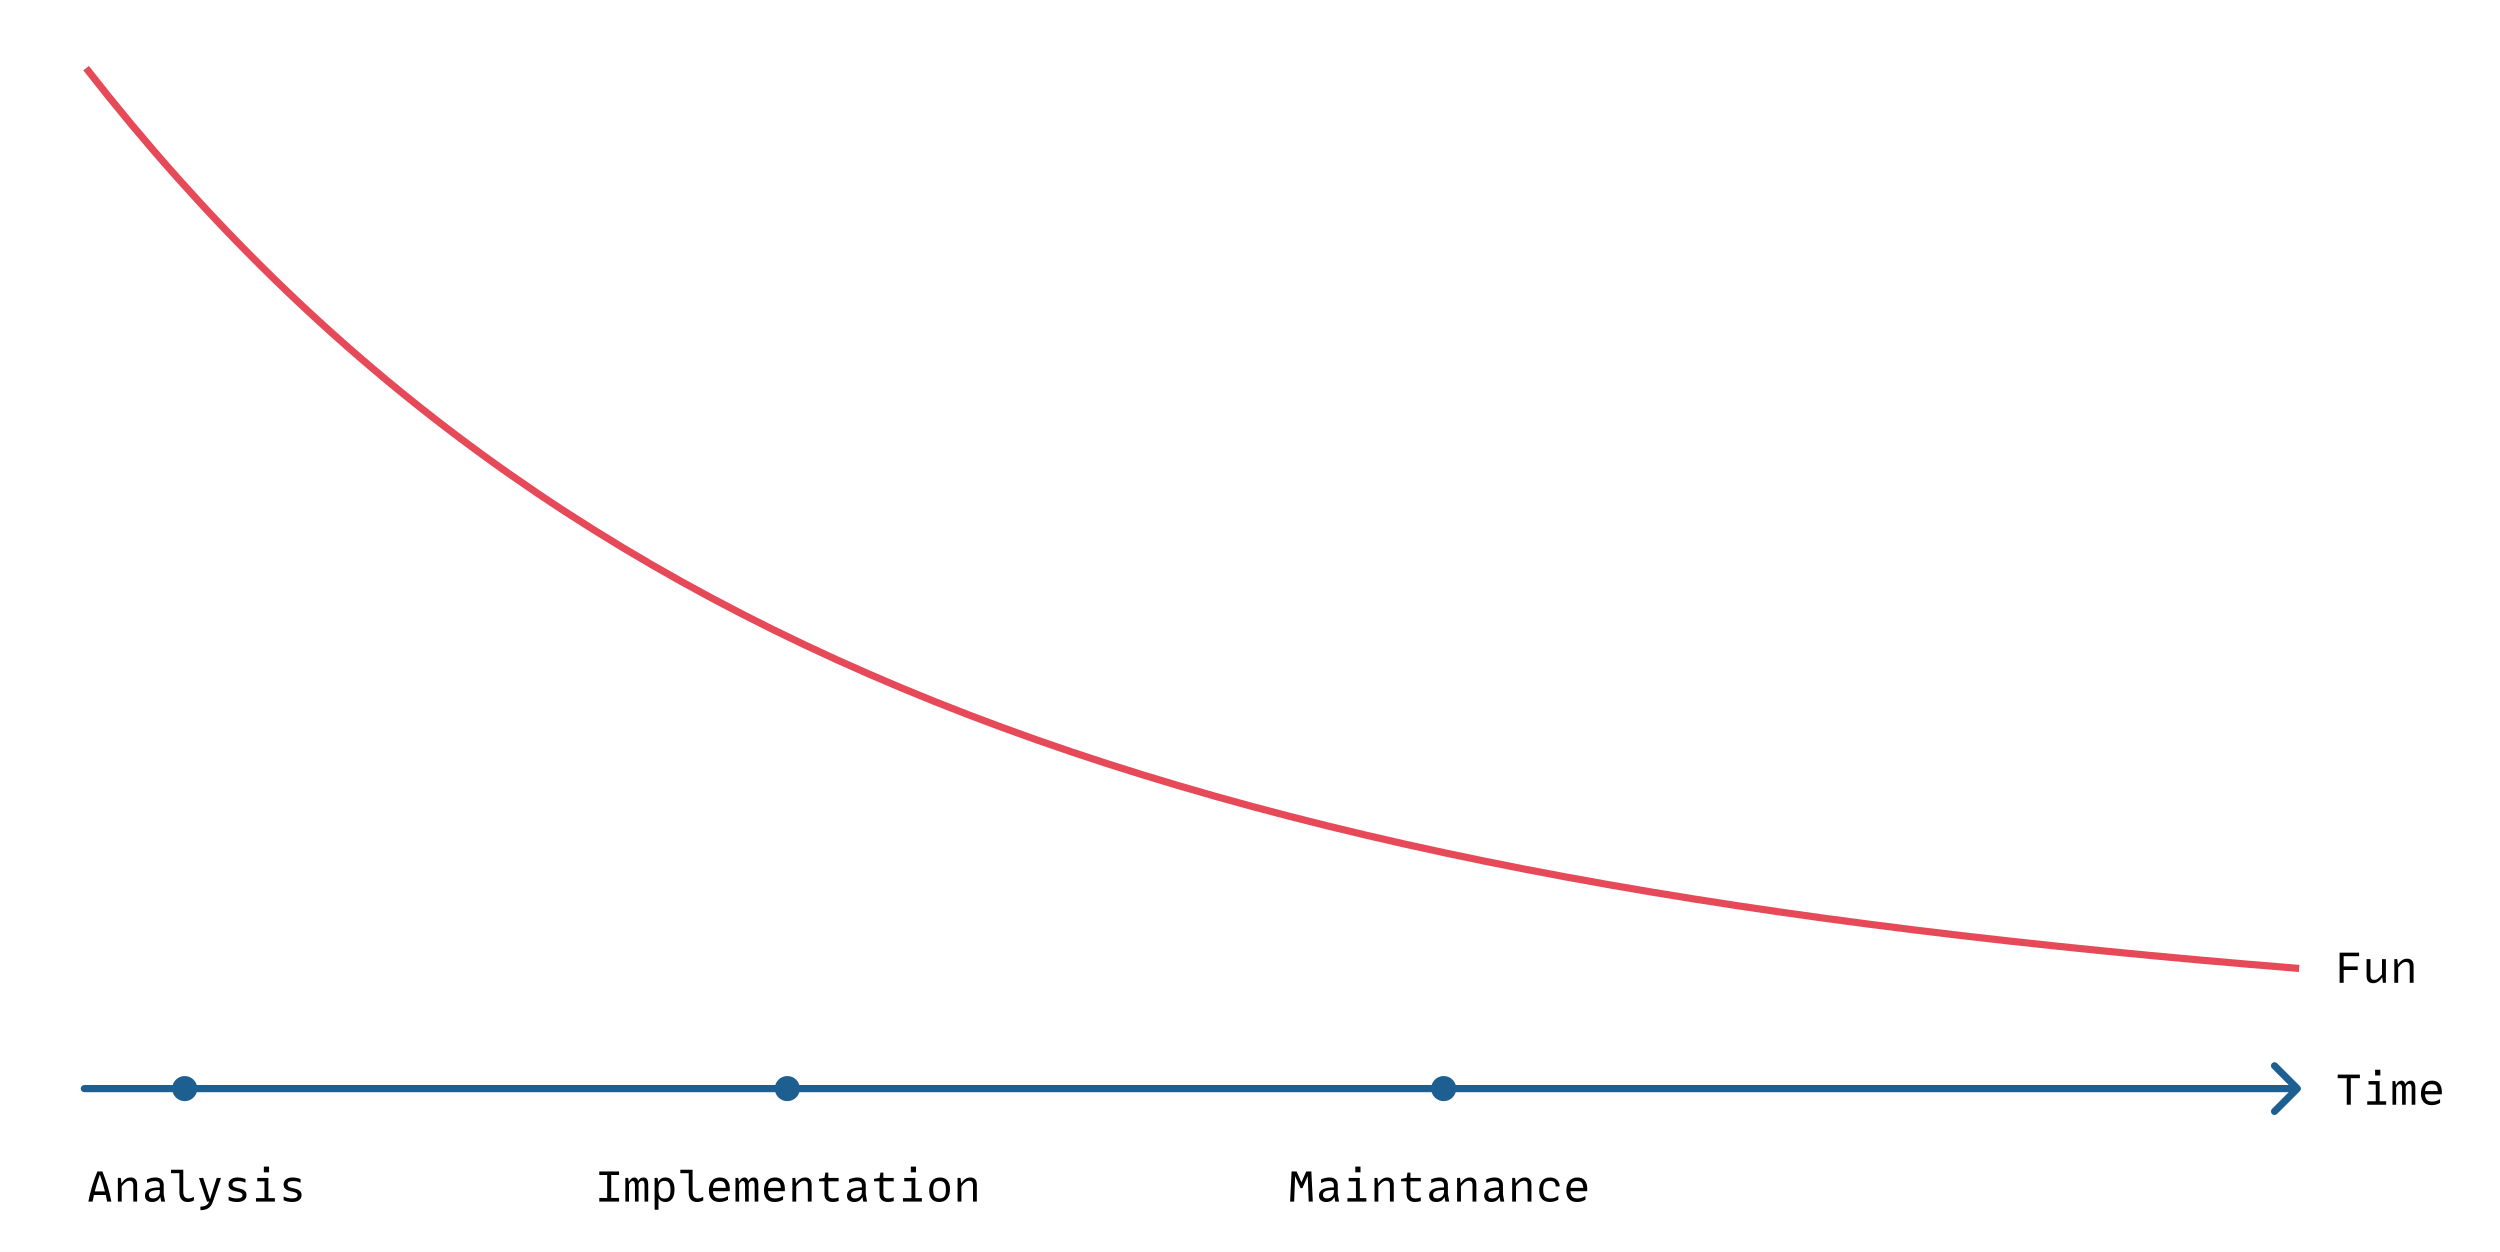
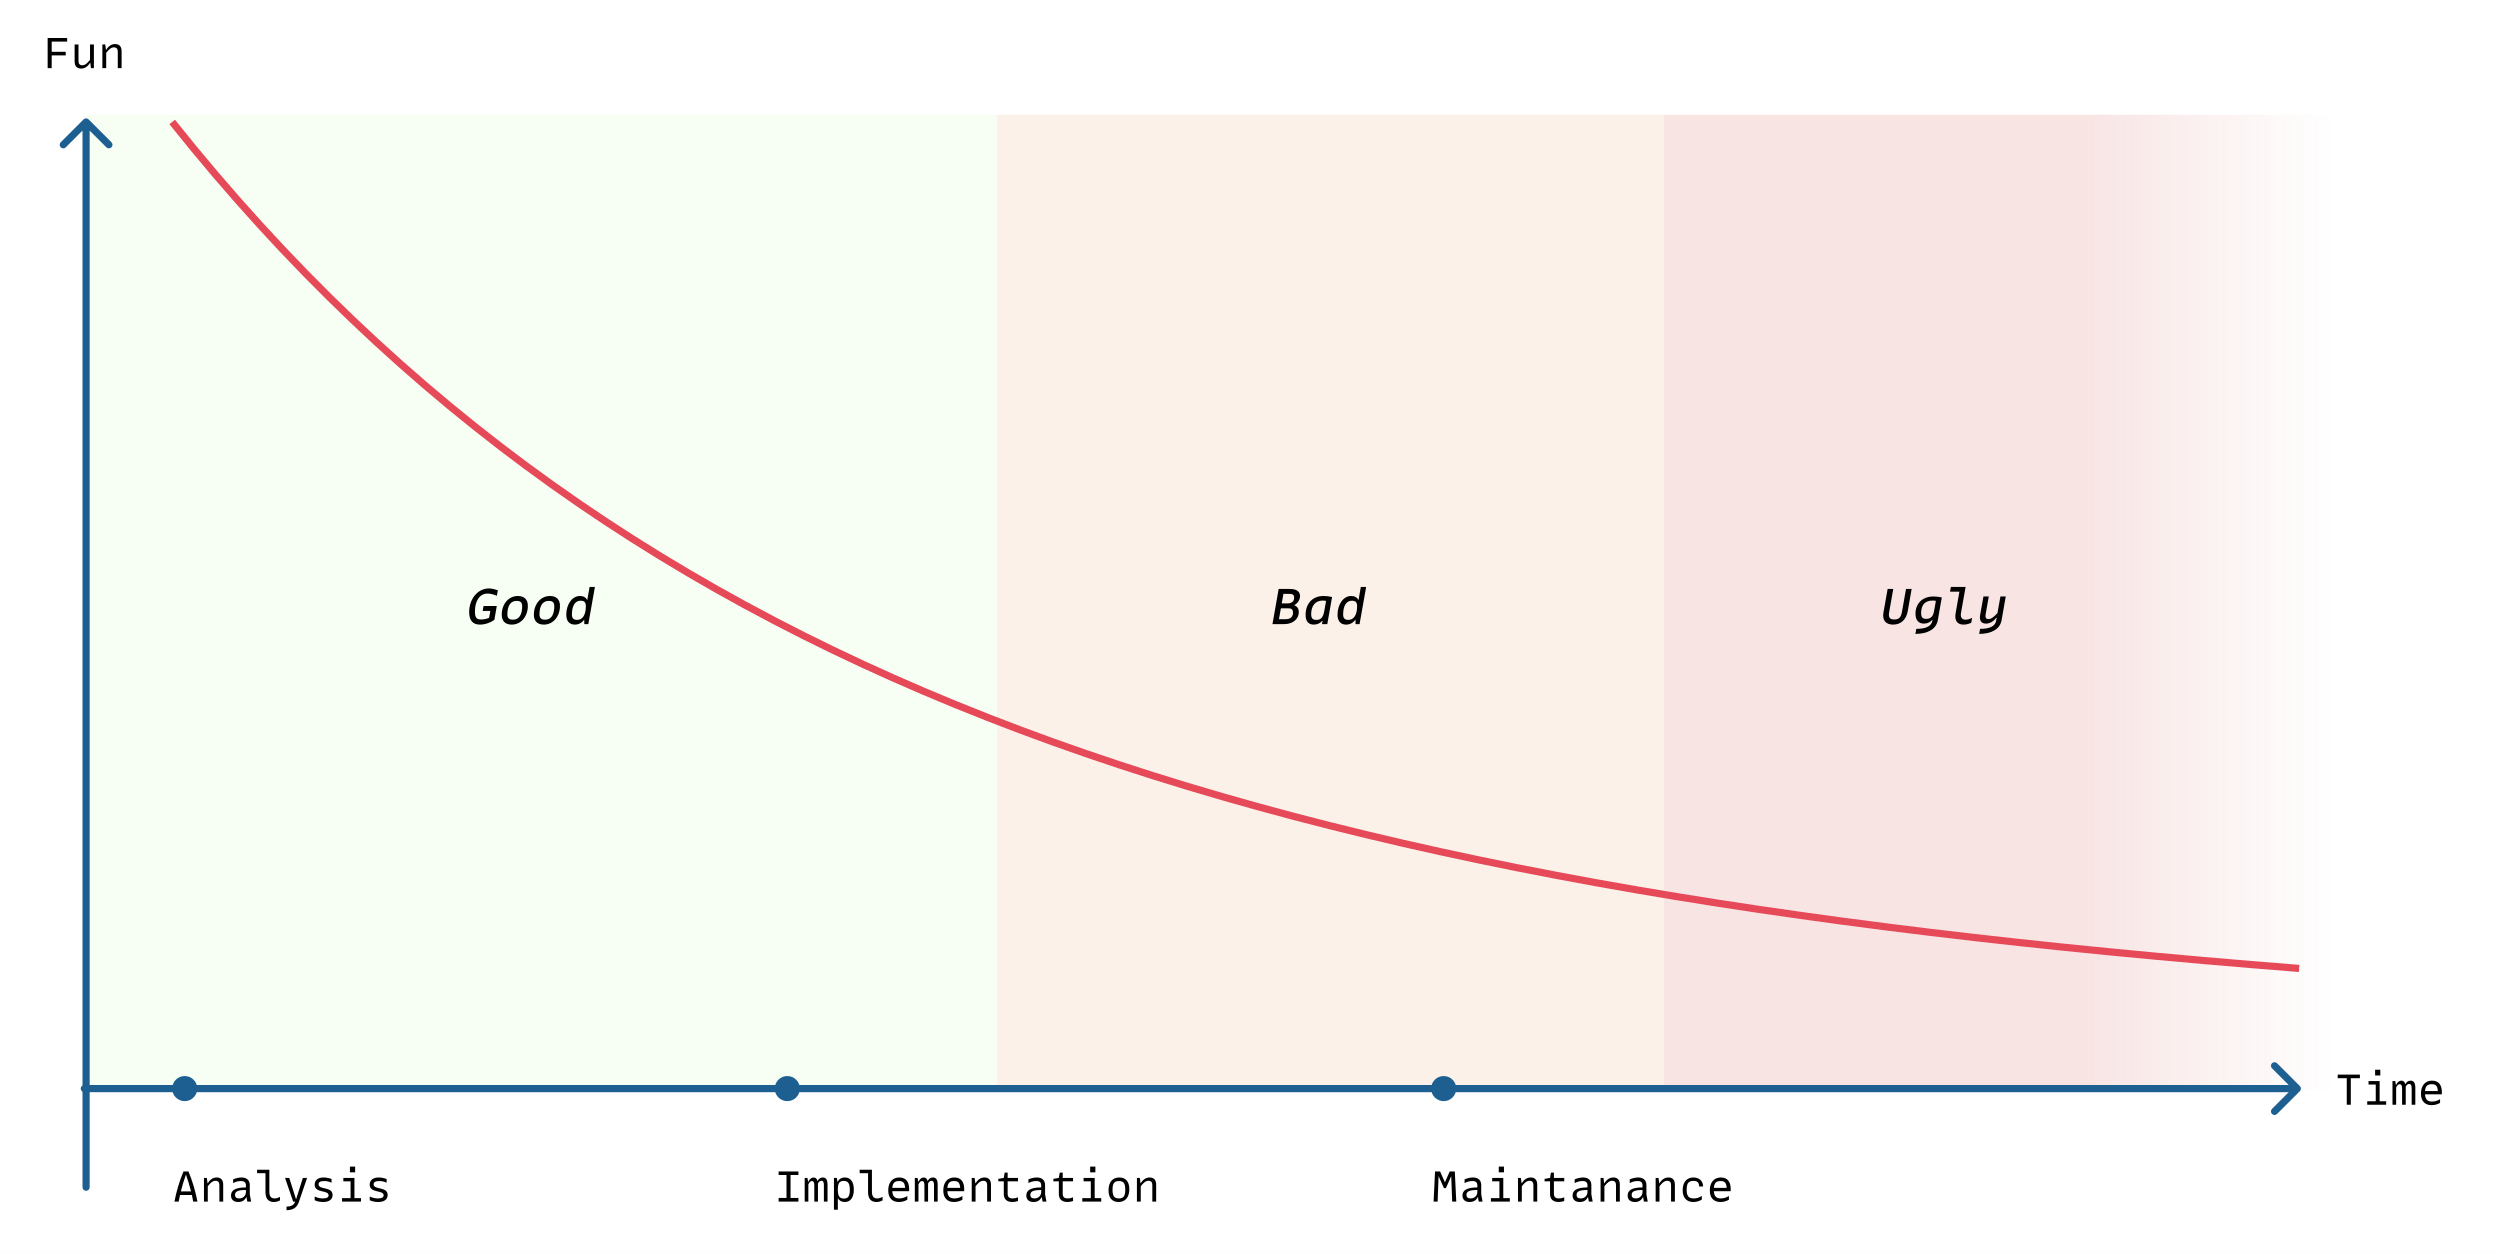
<svg xmlns="http://www.w3.org/2000/svg" width="697" height="349" viewBox="0 0 697 349" fill="none">
  <rect width="697" height="349" fill="white" />
+   <rect opacity="0.5" x="24" y="32" width="254" height="272" fill="#F0FFEC" />
+   <rect opacity="0.15" x="278" y="32" width="186" height="272" fill="#E1A36A" />
+   <rect opacity="0.15" x="464" y="32" width="233" height="272" fill="url(#paint0_linear)" />
  <path d="M651.756 299.6V300.596H654.276V308H655.404V300.596H657.936V299.6H651.756ZM662.18 298.244V299.84H663.632V298.244H662.18ZM663.44 301.4H660.344V302.36H662.36V307.04H659.984V308H665.264V307.04H663.44V301.4ZM672.076 301.28C671.44 301.28 670.948 301.616 670.6 302.276C670.42 301.58 670.024 301.28 669.52 301.28C668.932 301.28 668.38 301.7 667.996 302.54L667.792 301.4H667.024V308H668.044V303.2C668.356 302.528 668.704 302.264 669.052 302.264C669.484 302.264 669.7 302.672 669.7 303.44V308H670.72V303.308C670.72 303.2 670.72 303.092 670.708 302.996C670.984 302.432 671.284 302.204 671.668 302.204C672.208 302.204 672.376 302.636 672.376 303.44V308H673.396V303.308C673.396 301.88 672.94 301.28 672.076 301.28ZM680.795 304.508C680.795 302.444 679.847 301.28 678.059 301.28C676.079 301.28 674.963 302.72 674.963 304.904C674.963 307.004 676.091 308.12 677.927 308.12C678.755 308.12 679.571 307.904 680.291 307.484V306.452C679.619 306.872 678.863 307.124 678.035 307.124C676.823 307.124 676.187 306.572 676.091 305.108H680.783C680.795 304.904 680.795 304.724 680.795 304.508ZM677.975 302.276C679.139 302.276 679.583 302.792 679.667 304.184H676.103C676.199 302.792 676.775 302.276 677.975 302.276Z" fill="black" />
-   <path d="M657.72 265.6H652.284V274H653.412V270.436H657.324V269.44H653.412V266.596H657.72V265.6ZM664.1 271.684C663.212 272.788 662.66 273.196 661.952 273.196C661.196 273.196 660.884 272.776 660.884 271.984V267.4H659.804V272.128C659.804 273.472 660.488 274.12 661.604 274.12C662.66 274.12 663.5 273.52 664.16 272.452L664.364 274H665.18V267.4H664.1V271.684ZM671.104 267.28C670.06 267.28 669.22 267.868 668.548 268.948L668.344 267.4H667.54V274H668.608V269.728C669.496 268.6 670.048 268.204 670.756 268.204C671.524 268.204 671.836 268.624 671.836 269.416V274H672.904V269.272C672.904 267.928 672.22 267.28 671.104 267.28Z" fill="black" />
+   <path d="M18.72 10.6H13.284V19H14.412V15.436H18.324V14.44H14.412V11.596H18.72V10.6ZM25.1 16.684C24.212 17.788 23.66 18.196 22.952 18.196C22.196 18.196 21.884 17.776 21.884 16.984V12.4H20.804V17.128C20.804 18.472 21.488 19.12 22.604 19.12C23.66 19.12 24.5 18.52 25.16 17.452L25.364 19H26.18V12.4H25.1V16.684ZM32.104 12.28C31.06 12.28 30.22 12.868 29.548 13.948L29.344 12.4H28.54V19H29.608V14.728C30.496 13.6 31.048 13.204 31.756 13.204C32.524 13.204 32.836 13.624 32.836 14.416V19H33.904V14.272C33.904 12.928 33.22 12.28 32.104 12.28Z" fill="black" />
  <path d="M23.5 302.5C22.948 302.5 22.5 302.948 22.5 303.5C22.5 304.052 22.948 304.5 23.5 304.5V302.5ZM641.207 304.207C641.598 303.817 641.598 303.183 641.207 302.793L634.843 296.429C634.453 296.038 633.819 296.038 633.429 296.429C633.038 296.819 633.038 297.453 633.429 297.843L639.086 303.5L633.429 309.157C633.038 309.547 633.038 310.181 633.429 310.571C633.819 310.962 634.453 310.962 634.843 310.571L641.207 304.207ZM23.5 304.5H640.5V302.5H23.5V304.5Z" fill="#1E5F92" />
-   <path d="M24 19C156.503 189 341.603 246 641 270" stroke="#E64958" stroke-width="2" />
-   <path d="M31.044 335C30.54 332.3 29.64 329.18 28.536 326.6H27.156C26.052 329.18 25.14 332.3 24.636 335H25.812C25.932 334.364 26.052 333.764 26.196 333.164H29.496C29.628 333.764 29.748 334.364 29.868 335H31.044ZM26.424 332.156C26.784 330.68 27.228 329.192 27.84 327.464C28.452 329.192 28.896 330.68 29.256 332.156H26.424ZM36.428 328.28C35.384 328.28 34.544 328.868 33.872 329.948L33.668 328.4H32.864V335H33.932V330.728C34.82 329.6 35.372 329.204 36.08 329.204C36.848 329.204 37.16 329.624 37.16 330.416V335H38.228V330.272C38.228 328.928 37.544 328.28 36.428 328.28ZM45.64 332.972V330.38C45.64 329.072 44.8 328.28 43.336 328.28C42.604 328.28 41.776 328.472 40.996 328.808V329.84C41.764 329.456 42.388 329.276 43.204 329.276C44.128 329.276 44.56 329.672 44.56 330.488V331.052C41.512 331.064 40.408 331.892 40.408 333.32C40.408 334.448 41.152 335.12 42.412 335.12C43.528 335.12 44.26 334.64 44.704 333.692L44.944 335H46.012L45.64 332.972ZM42.664 334.124C41.896 334.124 41.524 333.764 41.524 333.128C41.524 332.144 42.412 331.784 44.56 331.772V332.3C44.56 333.344 43.804 334.124 42.664 334.124ZM52.535 334.124C51.539 334.124 51.095 333.476 51.095 332.276V326.12H47.675V327.08H50.015V332.372C50.015 334.22 50.867 335.12 52.343 335.12C52.943 335.12 53.519 334.964 54.059 334.676V333.668C53.579 333.968 53.039 334.124 52.535 334.124ZM58.543 334.376L56.647 328.4H55.471L57.727 335H58.303C57.979 335.936 57.259 336.392 55.879 336.392V337.4C57.667 337.4 58.783 336.692 59.311 335.144L61.615 328.4H60.439L58.543 334.376ZM63.735 334.628C64.503 335 65.391 335.12 66.123 335.12C67.875 335.12 68.727 334.304 68.727 333.176C68.727 330.692 64.815 331.844 64.815 330.176C64.815 329.648 65.199 329.276 66.363 329.276C66.987 329.276 67.587 329.36 68.439 329.732V328.712C67.731 328.424 66.903 328.28 66.207 328.28C64.551 328.28 63.723 329.12 63.723 330.272C63.723 332.756 67.611 331.688 67.611 333.248C67.611 333.764 67.167 334.124 66.027 334.124C65.247 334.124 64.515 333.956 63.735 333.596V334.628ZM73.559 325.244V326.84H75.011V325.244H73.559ZM74.819 328.4H71.723V329.36H73.739V334.04H71.363V335H76.643V334.04H74.819V328.4ZM79.087 334.628C79.855 335 80.743 335.12 81.475 335.12C83.227 335.12 84.079 334.304 84.079 333.176C84.079 330.692 80.166 331.844 80.166 330.176C80.166 329.648 80.55 329.276 81.715 329.276C82.338 329.276 82.939 329.36 83.79 329.732V328.712C83.082 328.424 82.254 328.28 81.558 328.28C79.903 328.28 79.075 329.12 79.075 330.272C79.075 332.756 82.963 331.688 82.963 333.248C82.963 333.764 82.519 334.124 81.379 334.124C80.599 334.124 79.867 333.956 79.087 333.596V334.628Z" fill="black" />
-   <path d="M172.6 326.6H167.08V327.596H169.276V333.992H167.08V335H172.6V333.992H170.404V327.596H172.6V326.6ZM179.4 328.28C178.764 328.28 178.272 328.616 177.924 329.276C177.744 328.58 177.348 328.28 176.844 328.28C176.256 328.28 175.704 328.7 175.32 329.54L175.116 328.4H174.348V335H175.368V330.2C175.68 329.528 176.028 329.264 176.376 329.264C176.808 329.264 177.024 329.672 177.024 330.44V335H178.044V330.308C178.044 330.2 178.044 330.092 178.032 329.996C178.308 329.432 178.608 329.204 178.992 329.204C179.532 329.204 179.7 329.636 179.7 330.44V335H180.72V330.308C180.72 328.88 180.264 328.28 179.4 328.28ZM185.54 328.28C184.604 328.28 183.92 328.712 183.5 329.528L183.32 328.4H182.504V337.28H183.584V334.076C184.004 334.76 184.676 335.12 185.54 335.12C187.136 335.12 188.048 333.848 188.048 331.64C188.048 329.492 187.136 328.28 185.54 328.28ZM185.252 334.16C184.04 334.16 183.584 333.44 183.584 331.64C183.584 329.9 184.04 329.24 185.252 329.24C186.464 329.24 186.932 329.96 186.932 331.76C186.932 333.5 186.464 334.16 185.252 334.16ZM194.535 334.124C193.539 334.124 193.095 333.476 193.095 332.276V326.12H189.675V327.08H192.015V332.372C192.015 334.22 192.867 335.12 194.343 335.12C194.943 335.12 195.519 334.964 196.059 334.676V333.668C195.579 333.968 195.039 334.124 194.535 334.124ZM203.471 331.508C203.471 329.444 202.523 328.28 200.735 328.28C198.755 328.28 197.639 329.72 197.639 331.904C197.639 334.004 198.767 335.12 200.603 335.12C201.431 335.12 202.247 334.904 202.967 334.484V333.452C202.295 333.872 201.539 334.124 200.711 334.124C199.499 334.124 198.863 333.572 198.767 332.108H203.459C203.471 331.904 203.471 331.724 203.471 331.508ZM200.651 329.276C201.815 329.276 202.259 329.792 202.343 331.184H198.779C198.875 329.792 199.451 329.276 200.651 329.276ZM210.103 328.28C209.467 328.28 208.975 328.616 208.627 329.276C208.447 328.58 208.051 328.28 207.547 328.28C206.959 328.28 206.407 328.7 206.023 329.54L205.819 328.4H205.051V335H206.071V330.2C206.383 329.528 206.731 329.264 207.079 329.264C207.511 329.264 207.727 329.672 207.727 330.44V335H208.747V330.308C208.747 330.2 208.747 330.092 208.735 329.996C209.011 329.432 209.311 329.204 209.695 329.204C210.235 329.204 210.403 329.636 210.403 330.44V335H211.423V330.308C211.423 328.88 210.967 328.28 210.103 328.28ZM218.823 331.508C218.823 329.444 217.875 328.28 216.087 328.28C214.107 328.28 212.991 329.72 212.991 331.904C212.991 334.004 214.119 335.12 215.955 335.12C216.783 335.12 217.599 334.904 218.319 334.484V333.452C217.647 333.872 216.891 334.124 216.063 334.124C214.851 334.124 214.215 333.572 214.119 332.108H218.811C218.823 331.904 218.823 331.724 218.823 331.508ZM216.003 329.276C217.167 329.276 217.611 329.792 217.695 331.184H214.131C214.227 329.792 214.803 329.276 216.003 329.276ZM224.482 328.28C223.438 328.28 222.598 328.868 221.926 329.948L221.722 328.4H220.918V335H221.986V330.728C222.874 329.6 223.426 329.204 224.134 329.204C224.902 329.204 225.214 329.624 225.214 330.416V335H226.282V330.272C226.282 328.928 225.598 328.28 224.482 328.28ZM233.814 328.4H230.934V326.924H230.106L229.854 328.4L228.33 328.664V329.36H229.854V332.924C229.854 334.22 230.61 335.12 232.242 335.12C232.794 335.12 233.334 335.012 233.814 334.844V333.812C233.358 334.016 232.842 334.124 232.35 334.124C231.306 334.124 230.934 333.668 230.934 332.78V329.36H233.814V328.4ZM241.37 332.972V330.38C241.37 329.072 240.53 328.28 239.066 328.28C238.334 328.28 237.506 328.472 236.726 328.808V329.84C237.494 329.456 238.118 329.276 238.934 329.276C239.858 329.276 240.29 329.672 240.29 330.488V331.052C237.242 331.064 236.138 331.892 236.138 333.32C236.138 334.448 236.882 335.12 238.142 335.12C239.258 335.12 239.99 334.64 240.434 333.692L240.674 335H241.742L241.37 332.972ZM238.394 334.124C237.626 334.124 237.254 333.764 237.254 333.128C237.254 332.144 238.142 331.784 240.29 331.772V332.3C240.29 333.344 239.534 334.124 238.394 334.124ZM249.166 328.4H246.286V326.924H245.458L245.206 328.4L243.682 328.664V329.36H245.206V332.924C245.206 334.22 245.962 335.12 247.594 335.12C248.146 335.12 248.686 335.012 249.166 334.844V333.812C248.71 334.016 248.194 334.124 247.702 334.124C246.658 334.124 246.286 333.668 246.286 332.78V329.36H249.166V328.4ZM253.938 325.244V326.84H255.39V325.244H253.938ZM255.198 328.4H252.102V329.36H254.118V334.04H251.742V335H257.022V334.04H255.198V328.4ZM261.829 335.12C263.749 335.12 264.853 333.812 264.853 331.508C264.853 329.456 263.857 328.28 262.069 328.28C260.161 328.28 259.057 329.588 259.057 331.88C259.057 333.944 260.053 335.12 261.829 335.12ZM261.949 334.124C260.665 334.124 260.173 333.488 260.173 331.712C260.173 329.936 260.665 329.276 261.949 329.276C263.245 329.276 263.725 329.912 263.725 331.676C263.725 333.452 263.245 334.124 261.949 334.124ZM270.537 328.28C269.493 328.28 268.653 328.868 267.981 329.948L267.777 328.4H266.973V335H268.041V330.728C268.929 329.6 269.481 329.204 270.189 329.204C270.957 329.204 271.269 329.624 271.269 330.416V335H272.337V330.272C272.337 328.928 271.653 328.28 270.537 328.28Z" fill="black" />
-   <path d="M365.6 326.6H364.184L362.84 329.624L361.496 326.6H360.092L359.684 335H360.812L361.076 327.896L362.576 331.256H363.116L364.604 327.896L364.868 335H366.008L365.6 326.6ZM372.964 332.972V330.38C372.964 329.072 372.124 328.28 370.66 328.28C369.928 328.28 369.1 328.472 368.32 328.808V329.84C369.088 329.456 369.712 329.276 370.528 329.276C371.452 329.276 371.884 329.672 371.884 330.488V331.052C368.836 331.064 367.732 331.892 367.732 333.32C367.732 334.448 368.476 335.12 369.736 335.12C370.852 335.12 371.584 334.64 372.028 333.692L372.268 335H373.336L372.964 332.972ZM369.988 334.124C369.22 334.124 368.848 333.764 368.848 333.128C368.848 332.144 369.736 331.784 371.884 331.772V332.3C371.884 333.344 371.128 334.124 369.988 334.124ZM377.856 325.244V326.84H379.308V325.244H377.856ZM379.116 328.4H376.02V329.36H378.036V334.04H375.66V335H380.94V334.04H379.116V328.4ZM386.779 328.28C385.735 328.28 384.895 328.868 384.223 329.948L384.019 328.4H383.215V335H384.283V330.728C385.171 329.6 385.723 329.204 386.431 329.204C387.199 329.204 387.511 329.624 387.511 330.416V335H388.579V330.272C388.579 328.928 387.895 328.28 386.779 328.28ZM396.111 328.4H393.231V326.924H392.403L392.151 328.4L390.627 328.664V329.36H392.151V332.924C392.151 334.22 392.907 335.12 394.539 335.12C395.091 335.12 395.631 335.012 396.111 334.844V333.812C395.655 334.016 395.139 334.124 394.647 334.124C393.603 334.124 393.231 333.668 393.231 332.78V329.36H396.111V328.4ZM403.667 332.972V330.38C403.667 329.072 402.827 328.28 401.363 328.28C400.631 328.28 399.803 328.472 399.023 328.808V329.84C399.791 329.456 400.415 329.276 401.231 329.276C402.155 329.276 402.587 329.672 402.587 330.488V331.052C399.539 331.064 398.435 331.892 398.435 333.32C398.435 334.448 399.179 335.12 400.439 335.12C401.555 335.12 402.287 334.64 402.731 333.692L402.971 335H404.039L403.667 332.972ZM400.691 334.124C399.923 334.124 399.551 333.764 399.551 333.128C399.551 332.144 400.439 331.784 402.587 331.772V332.3C402.587 333.344 401.831 334.124 400.691 334.124ZM409.807 328.28C408.763 328.28 407.923 328.868 407.251 329.948L407.047 328.4H406.243V335H407.311V330.728C408.199 329.6 408.751 329.204 409.459 329.204C410.227 329.204 410.539 329.624 410.539 330.416V335H411.607V330.272C411.607 328.928 410.923 328.28 409.807 328.28ZM419.018 332.972V330.38C419.018 329.072 418.178 328.28 416.714 328.28C415.982 328.28 415.154 328.472 414.374 328.808V329.84C415.142 329.456 415.766 329.276 416.582 329.276C417.506 329.276 417.938 329.672 417.938 330.488V331.052C414.89 331.064 413.786 331.892 413.786 333.32C413.786 334.448 414.53 335.12 415.79 335.12C416.906 335.12 417.638 334.64 418.082 333.692L418.322 335H419.39L419.018 332.972ZM416.042 334.124C415.274 334.124 414.902 333.764 414.902 333.128C414.902 332.144 415.79 331.784 417.938 331.772V332.3C417.938 333.344 417.182 334.124 416.042 334.124ZM425.158 328.28C424.114 328.28 423.274 328.868 422.602 329.948L422.398 328.4H421.594V335H422.662V330.728C423.55 329.6 424.102 329.204 424.81 329.204C425.578 329.204 425.89 329.624 425.89 330.416V335H426.958V330.272C426.958 328.928 426.274 328.28 425.158 328.28ZM434.826 330.788C434.826 329.252 433.722 328.28 432.15 328.28C430.254 328.28 429.126 329.588 429.126 331.88C429.126 333.944 430.254 335.12 432.09 335.12C432.93 335.12 433.746 334.892 434.454 334.46V333.416C433.686 333.932 433.05 334.124 432.234 334.124C430.782 334.124 430.242 333.452 430.242 331.712C430.242 329.924 430.734 329.24 432.126 329.24C433.242 329.24 433.71 329.672 433.71 330.788H434.826ZM442.526 331.508C442.526 329.444 441.578 328.28 439.79 328.28C437.81 328.28 436.694 329.72 436.694 331.904C436.694 334.004 437.822 335.12 439.658 335.12C440.486 335.12 441.302 334.904 442.022 334.484V333.452C441.35 333.872 440.594 334.124 439.766 334.124C438.554 334.124 437.918 333.572 437.822 332.108H442.514C442.526 331.904 442.526 331.724 442.526 331.508ZM439.706 329.276C440.87 329.276 441.314 329.792 441.398 331.184H437.834C437.93 329.792 438.506 329.276 439.706 329.276Z" fill="black" />
+   <path d="M23 331C23 331.552 23.448 332 24 332C24.552 332 25 331.552 25 331L23 331ZM24.707 33.293C24.317 32.902 23.683 32.902 23.293 33.293L16.929 39.657C16.538 40.047 16.538 40.681 16.929 41.071C17.32 41.462 17.953 41.462 18.343 41.071L24 35.414L29.657 41.071C30.047 41.462 30.681 41.462 31.071 41.071C31.462 40.681 31.462 40.047 31.071 39.657L24.707 33.293ZM25 331L25 34L23 34L23 331L25 331Z" fill="#1E5F92" />
+   <path d="M48 34C175.349 193.841 353.249 247.434 641 270" stroke="#E64958" stroke-width="2" />
+   <path d="M55.044 335C54.54 332.3 53.64 329.18 52.536 326.6H51.156C50.052 329.18 49.14 332.3 48.636 335H49.812C49.932 334.364 50.052 333.764 50.196 333.164H53.496C53.628 333.764 53.748 334.364 53.868 335H55.044ZM50.424 332.156C50.784 330.68 51.228 329.192 51.84 327.464C52.452 329.192 52.896 330.68 53.256 332.156H50.424ZM60.428 328.28C59.384 328.28 58.544 328.868 57.872 329.948L57.668 328.4H56.864V335H57.932V330.728C58.82 329.6 59.372 329.204 60.08 329.204C60.848 329.204 61.16 329.624 61.16 330.416V335H62.228V330.272C62.228 328.928 61.544 328.28 60.428 328.28ZM69.64 332.972V330.38C69.64 329.072 68.8 328.28 67.336 328.28C66.604 328.28 65.776 328.472 64.996 328.808V329.84C65.764 329.456 66.388 329.276 67.204 329.276C68.128 329.276 68.56 329.672 68.56 330.488V331.052C65.512 331.064 64.408 331.892 64.408 333.32C64.408 334.448 65.152 335.12 66.412 335.12C67.528 335.12 68.26 334.64 68.704 333.692L68.944 335H70.012L69.64 332.972ZM66.664 334.124C65.896 334.124 65.524 333.764 65.524 333.128C65.524 332.144 66.412 331.784 68.56 331.772V332.3C68.56 333.344 67.804 334.124 66.664 334.124ZM76.535 334.124C75.539 334.124 75.095 333.476 75.095 332.276V326.12H71.675V327.08H74.015V332.372C74.015 334.22 74.867 335.12 76.343 335.12C76.943 335.12 77.519 334.964 78.059 334.676V333.668C77.579 333.968 77.039 334.124 76.535 334.124ZM82.543 334.376L80.647 328.4H79.471L81.727 335H82.303C81.979 335.936 81.259 336.392 79.879 336.392V337.4C81.667 337.4 82.783 336.692 83.311 335.144L85.615 328.4H84.439L82.543 334.376ZM87.735 334.628C88.503 335 89.391 335.12 90.123 335.12C91.875 335.12 92.727 334.304 92.727 333.176C92.727 330.692 88.815 331.844 88.815 330.176C88.815 329.648 89.199 329.276 90.363 329.276C90.987 329.276 91.587 329.36 92.439 329.732V328.712C91.731 328.424 90.903 328.28 90.207 328.28C88.551 328.28 87.723 329.12 87.723 330.272C87.723 332.756 91.611 331.688 91.611 333.248C91.611 333.764 91.167 334.124 90.027 334.124C89.247 334.124 88.515 333.956 87.735 333.596V334.628ZM97.559 325.244V326.84H99.011V325.244H97.559ZM98.819 328.4H95.723V329.36H97.739V334.04H95.363V335H100.643V334.04H98.819V328.4ZM103.086 334.628C103.854 335 104.742 335.12 105.474 335.12C107.226 335.12 108.078 334.304 108.078 333.176C108.078 330.692 104.166 331.844 104.166 330.176C104.166 329.648 104.55 329.276 105.714 329.276C106.338 329.276 106.938 329.36 107.79 329.732V328.712C107.082 328.424 106.254 328.28 105.558 328.28C103.902 328.28 103.074 329.12 103.074 330.272C103.074 332.756 106.962 331.688 106.962 333.248C106.962 333.764 106.518 334.124 105.378 334.124C104.598 334.124 103.866 333.956 103.086 333.596V334.628Z" fill="black" />
+   <path d="M222.6 326.6H217.08V327.596H219.276V333.992H217.08V335H222.6V333.992H220.404V327.596H222.6V326.6ZM229.4 328.28C228.764 328.28 228.272 328.616 227.924 329.276C227.744 328.58 227.348 328.28 226.844 328.28C226.256 328.28 225.704 328.7 225.32 329.54L225.116 328.4H224.348V335H225.368V330.2C225.68 329.528 226.028 329.264 226.376 329.264C226.808 329.264 227.024 329.672 227.024 330.44V335H228.044V330.308C228.044 330.2 228.044 330.092 228.032 329.996C228.308 329.432 228.608 329.204 228.992 329.204C229.532 329.204 229.7 329.636 229.7 330.44V335H230.72V330.308C230.72 328.88 230.264 328.28 229.4 328.28ZM235.54 328.28C234.604 328.28 233.92 328.712 233.5 329.528L233.32 328.4H232.504V337.28H233.584V334.076C234.004 334.76 234.676 335.12 235.54 335.12C237.136 335.12 238.048 333.848 238.048 331.64C238.048 329.492 237.136 328.28 235.54 328.28ZM235.252 334.16C234.04 334.16 233.584 333.44 233.584 331.64C233.584 329.9 234.04 329.24 235.252 329.24C236.464 329.24 236.932 329.96 236.932 331.76C236.932 333.5 236.464 334.16 235.252 334.16ZM244.535 334.124C243.539 334.124 243.095 333.476 243.095 332.276V326.12H239.675V327.08H242.015V332.372C242.015 334.22 242.867 335.12 244.343 335.12C244.943 335.12 245.519 334.964 246.059 334.676V333.668C245.579 333.968 245.039 334.124 244.535 334.124ZM253.471 331.508C253.471 329.444 252.523 328.28 250.735 328.28C248.755 328.28 247.639 329.72 247.639 331.904C247.639 334.004 248.767 335.12 250.603 335.12C251.431 335.12 252.247 334.904 252.967 334.484V333.452C252.295 333.872 251.539 334.124 250.711 334.124C249.499 334.124 248.863 333.572 248.767 332.108H253.459C253.471 331.904 253.471 331.724 253.471 331.508ZM250.651 329.276C251.815 329.276 252.259 329.792 252.343 331.184H248.779C248.875 329.792 249.451 329.276 250.651 329.276ZM260.103 328.28C259.467 328.28 258.975 328.616 258.627 329.276C258.447 328.58 258.051 328.28 257.547 328.28C256.959 328.28 256.407 328.7 256.023 329.54L255.819 328.4H255.051V335H256.071V330.2C256.383 329.528 256.731 329.264 257.079 329.264C257.511 329.264 257.727 329.672 257.727 330.44V335H258.747V330.308C258.747 330.2 258.747 330.092 258.735 329.996C259.011 329.432 259.311 329.204 259.695 329.204C260.235 329.204 260.403 329.636 260.403 330.44V335H261.423V330.308C261.423 328.88 260.967 328.28 260.103 328.28ZM268.823 331.508C268.823 329.444 267.875 328.28 266.087 328.28C264.107 328.28 262.991 329.72 262.991 331.904C262.991 334.004 264.119 335.12 265.955 335.12C266.783 335.12 267.599 334.904 268.319 334.484V333.452C267.647 333.872 266.891 334.124 266.063 334.124C264.851 334.124 264.215 333.572 264.119 332.108H268.811C268.823 331.904 268.823 331.724 268.823 331.508ZM266.003 329.276C267.167 329.276 267.611 329.792 267.695 331.184H264.131C264.227 329.792 264.803 329.276 266.003 329.276ZM274.482 328.28C273.438 328.28 272.598 328.868 271.926 329.948L271.722 328.4H270.918V335H271.986V330.728C272.874 329.6 273.426 329.204 274.134 329.204C274.902 329.204 275.214 329.624 275.214 330.416V335H276.282V330.272C276.282 328.928 275.598 328.28 274.482 328.28ZM283.814 328.4H280.934V326.924H280.106L279.854 328.4L278.33 328.664V329.36H279.854V332.924C279.854 334.22 280.61 335.12 282.242 335.12C282.794 335.12 283.334 335.012 283.814 334.844V333.812C283.358 334.016 282.842 334.124 282.35 334.124C281.306 334.124 280.934 333.668 280.934 332.78V329.36H283.814V328.4ZM291.37 332.972V330.38C291.37 329.072 290.53 328.28 289.066 328.28C288.334 328.28 287.506 328.472 286.726 328.808V329.84C287.494 329.456 288.118 329.276 288.934 329.276C289.858 329.276 290.29 329.672 290.29 330.488V331.052C287.242 331.064 286.138 331.892 286.138 333.32C286.138 334.448 286.882 335.12 288.142 335.12C289.258 335.12 289.99 334.64 290.434 333.692L290.674 335H291.742L291.37 332.972ZM288.394 334.124C287.626 334.124 287.254 333.764 287.254 333.128C287.254 332.144 288.142 331.784 290.29 331.772V332.3C290.29 333.344 289.534 334.124 288.394 334.124ZM299.166 328.4H296.286V326.924H295.458L295.206 328.4L293.682 328.664V329.36H295.206V332.924C295.206 334.22 295.962 335.12 297.594 335.12C298.146 335.12 298.686 335.012 299.166 334.844V333.812C298.71 334.016 298.194 334.124 297.702 334.124C296.658 334.124 296.286 333.668 296.286 332.78V329.36H299.166V328.4ZM303.938 325.244V326.84H305.39V325.244H303.938ZM305.198 328.4H302.102V329.36H304.118V334.04H301.742V335H307.022V334.04H305.198V328.4ZM311.829 335.12C313.749 335.12 314.853 333.812 314.853 331.508C314.853 329.456 313.857 328.28 312.069 328.28C310.161 328.28 309.057 329.588 309.057 331.88C309.057 333.944 310.053 335.12 311.829 335.12ZM311.949 334.124C310.665 334.124 310.173 333.488 310.173 331.712C310.173 329.936 310.665 329.276 311.949 329.276C313.245 329.276 313.725 329.912 313.725 331.676C313.725 333.452 313.245 334.124 311.949 334.124ZM320.537 328.28C319.493 328.28 318.653 328.868 317.981 329.948L317.777 328.4H316.973V335H318.041V330.728C318.929 329.6 319.481 329.204 320.189 329.204C320.957 329.204 321.269 329.624 321.269 330.416V335H322.337V330.272C322.337 328.928 321.653 328.28 320.537 328.28Z" fill="black" />
+   <path d="M405.6 326.6H404.184L402.84 329.624L401.496 326.6H400.092L399.684 335H400.812L401.076 327.896L402.576 331.256H403.116L404.604 327.896L404.868 335H406.008L405.6 326.6ZM412.964 332.972V330.38C412.964 329.072 412.124 328.28 410.66 328.28C409.928 328.28 409.1 328.472 408.32 328.808V329.84C409.088 329.456 409.712 329.276 410.528 329.276C411.452 329.276 411.884 329.672 411.884 330.488V331.052C408.836 331.064 407.732 331.892 407.732 333.32C407.732 334.448 408.476 335.12 409.736 335.12C410.852 335.12 411.584 334.64 412.028 333.692L412.268 335H413.336L412.964 332.972ZM409.988 334.124C409.22 334.124 408.848 333.764 408.848 333.128C408.848 332.144 409.736 331.784 411.884 331.772V332.3C411.884 333.344 411.128 334.124 409.988 334.124ZM417.856 325.244V326.84H419.308V325.244H417.856ZM419.116 328.4H416.02V329.36H418.036V334.04H415.66V335H420.94V334.04H419.116V328.4ZM426.779 328.28C425.735 328.28 424.895 328.868 424.223 329.948L424.019 328.4H423.215V335H424.283V330.728C425.171 329.6 425.723 329.204 426.431 329.204C427.199 329.204 427.511 329.624 427.511 330.416V335H428.579V330.272C428.579 328.928 427.895 328.28 426.779 328.28ZM436.111 328.4H433.231V326.924H432.403L432.151 328.4L430.627 328.664V329.36H432.151V332.924C432.151 334.22 432.907 335.12 434.539 335.12C435.091 335.12 435.631 335.012 436.111 334.844V333.812C435.655 334.016 435.139 334.124 434.647 334.124C433.603 334.124 433.231 333.668 433.231 332.78V329.36H436.111V328.4ZM443.667 332.972V330.38C443.667 329.072 442.827 328.28 441.363 328.28C440.631 328.28 439.803 328.472 439.023 328.808V329.84C439.791 329.456 440.415 329.276 441.231 329.276C442.155 329.276 442.587 329.672 442.587 330.488V331.052C439.539 331.064 438.435 331.892 438.435 333.32C438.435 334.448 439.179 335.12 440.439 335.12C441.555 335.12 442.287 334.64 442.731 333.692L442.971 335H444.039L443.667 332.972ZM440.691 334.124C439.923 334.124 439.551 333.764 439.551 333.128C439.551 332.144 440.439 331.784 442.587 331.772V332.3C442.587 333.344 441.831 334.124 440.691 334.124ZM449.807 328.28C448.763 328.28 447.923 328.868 447.251 329.948L447.047 328.4H446.243V335H447.311V330.728C448.199 329.6 448.751 329.204 449.459 329.204C450.227 329.204 450.539 329.624 450.539 330.416V335H451.607V330.272C451.607 328.928 450.923 328.28 449.807 328.28ZM459.018 332.972V330.38C459.018 329.072 458.178 328.28 456.714 328.28C455.982 328.28 455.154 328.472 454.374 328.808V329.84C455.142 329.456 455.766 329.276 456.582 329.276C457.506 329.276 457.938 329.672 457.938 330.488V331.052C454.89 331.064 453.786 331.892 453.786 333.32C453.786 334.448 454.53 335.12 455.79 335.12C456.906 335.12 457.638 334.64 458.082 333.692L458.322 335H459.39L459.018 332.972ZM456.042 334.124C455.274 334.124 454.902 333.764 454.902 333.128C454.902 332.144 455.79 331.784 457.938 331.772V332.3C457.938 333.344 457.182 334.124 456.042 334.124ZM465.158 328.28C464.114 328.28 463.274 328.868 462.602 329.948L462.398 328.4H461.594V335H462.662V330.728C463.55 329.6 464.102 329.204 464.81 329.204C465.578 329.204 465.89 329.624 465.89 330.416V335H466.958V330.272C466.958 328.928 466.274 328.28 465.158 328.28ZM474.826 330.788C474.826 329.252 473.722 328.28 472.15 328.28C470.254 328.28 469.126 329.588 469.126 331.88C469.126 333.944 470.254 335.12 472.09 335.12C472.93 335.12 473.746 334.892 474.454 334.46V333.416C473.686 333.932 473.05 334.124 472.234 334.124C470.782 334.124 470.242 333.452 470.242 331.712C470.242 329.924 470.734 329.24 472.126 329.24C473.242 329.24 473.71 329.672 473.71 330.788H474.826ZM482.526 331.508C482.526 329.444 481.578 328.28 479.79 328.28C477.81 328.28 476.694 329.72 476.694 331.904C476.694 334.004 477.822 335.12 479.658 335.12C480.486 335.12 481.302 334.904 482.022 334.484V333.452C481.35 333.872 480.594 334.124 479.766 334.124C478.554 334.124 477.918 333.572 477.822 332.108H482.514C482.526 331.904 482.526 331.724 482.526 331.508ZM479.706 329.276C480.87 329.276 481.314 329.792 481.398 331.184H477.834C477.93 329.792 478.506 329.276 479.706 329.276Z" fill="black" />
  <circle r="3.5" transform="matrix(-1 0 0 1 51.5 303.5)" fill="#1E5F92" />
  <circle r="3.5" transform="matrix(-1 0 0 1 219.5 303.5)" fill="#1E5F92" />
  <circle r="3.5" transform="matrix(-1 0 0 1 402.5 303.5)" fill="#1E5F92" />
+   <path d="M135.942 165.488C136.684 165.488 137.594 165.712 138.532 166.104L138.798 164.564C138.028 164.312 137.244 164.06 136.32 164.06C133.142 164.06 130.804 167.042 130.804 170.626C130.804 173.034 131.854 174.14 133.828 174.14C135.368 174.14 136.964 173.468 137.832 172.81L138.504 168.96H134.808L134.57 170.332H136.698L136.362 172.25C135.704 172.53 134.934 172.712 134.15 172.712C132.946 172.712 132.414 172.32 132.414 170.486C132.414 167.56 133.702 165.488 135.942 165.488ZM142.685 174.14C145.233 174.14 147.165 171.886 147.165 168.904C147.165 167.168 146.185 166.16 144.365 166.16C141.803 166.16 139.885 168.414 139.885 171.396C139.885 173.146 140.865 174.14 142.685 174.14ZM143.063 172.768C141.943 172.768 141.453 172.362 141.453 171.284C141.453 168.89 142.363 167.532 143.987 167.532C145.093 167.532 145.583 167.924 145.583 169.016C145.583 171.424 144.673 172.768 143.063 172.768ZM151.64 174.14C154.188 174.14 156.12 171.886 156.12 168.904C156.12 167.168 155.14 166.16 153.32 166.16C150.758 166.16 148.84 168.414 148.84 171.396C148.84 173.146 149.82 174.14 151.64 174.14ZM152.018 172.768C150.898 172.768 150.408 172.362 150.408 171.284C150.408 168.89 151.318 167.532 152.942 167.532C154.048 167.532 154.538 167.924 154.538 169.016C154.538 171.424 153.628 172.768 152.018 172.768ZM163.731 167.294C163.339 166.566 162.653 166.16 161.673 166.16C159.531 166.16 157.879 168.47 157.879 171.396C157.879 173.146 158.733 174.14 160.273 174.14C161.337 174.14 162.233 173.65 162.891 172.74L162.905 174H164.025L165.859 163.64H164.375L163.731 167.294ZM160.917 172.824C159.895 172.824 159.447 172.39 159.447 171.298C159.447 168.89 160.343 167.476 161.869 167.476C162.877 167.476 163.339 167.91 163.339 169.002C163.339 171.396 162.443 172.824 160.917 172.824Z" fill="black" />
+   <path d="M360.815 168.736C361.795 168.218 362.453 167.21 362.453 166.188C362.453 164.9 361.445 164.2 359.639 164.2H356.489L354.767 174H358.085C360.451 174 362.103 172.558 362.103 170.668C362.103 169.66 361.641 169.044 360.815 168.736ZM360.815 166.664C360.815 168.232 359.205 168.232 358.841 168.232H357.343L357.819 165.572H359.303C360.031 165.572 360.815 165.572 360.815 166.664ZM356.573 172.628L357.105 169.604H358.995C359.709 169.604 360.493 169.604 360.493 170.822C360.493 172.628 358.771 172.628 358.463 172.628H356.573ZM369.014 166.16C365.962 166.16 364.002 168.218 364.002 171.438C364.002 173.244 364.828 174.14 366.298 174.14C367.278 174.14 368.104 173.734 368.748 172.978L368.566 174H370.05L371.38 166.44C370.61 166.258 369.728 166.16 369.014 166.16ZM366.998 172.824C366.004 172.824 365.556 172.432 365.556 171.214C365.556 168.96 366.662 167.434 368.79 167.434C369.07 167.434 369.392 167.462 369.714 167.518L369.238 170.206C368.902 172.124 368.3 172.824 366.998 172.824ZM378.754 167.294C378.362 166.566 377.676 166.16 376.696 166.16C374.554 166.16 372.902 168.47 372.902 171.396C372.902 173.146 373.756 174.14 375.296 174.14C376.36 174.14 377.256 173.65 377.914 172.74L377.928 174H379.048L380.882 163.64H379.398L378.754 167.294ZM375.94 172.824C374.918 172.824 374.47 172.39 374.47 171.298C374.47 168.89 375.366 167.476 376.892 167.476C377.9 167.476 378.362 167.91 378.362 169.002C378.362 171.396 377.466 172.824 375.94 172.824Z" fill="black" />
+   <path d="M527.786 174.14C529.97 174.14 531.454 172.754 531.874 170.402L532.966 164.2H531.398L530.264 170.612C529.998 172.138 529.424 172.712 528.122 172.712C526.764 172.712 526.442 172.082 526.708 170.612L527.842 164.2H526.274L525.098 170.836C524.734 172.908 525.77 174.14 527.786 174.14ZM539.037 166.3C535.971 166.3 534.039 168.274 534.039 171.102C534.039 172.852 534.865 173.86 536.391 173.86C537.343 173.86 538.169 173.468 538.799 172.74L538.729 173.118C538.477 174.434 537.245 175.33 534.263 175.33L534.011 176.73C537.497 176.73 539.821 175.358 540.255 172.922L541.375 166.566C540.605 166.384 539.709 166.3 539.037 166.3ZM537.021 172.544C536.069 172.544 535.607 172.138 535.607 170.962C535.607 168.652 536.671 167.434 538.827 167.434C539.149 167.434 539.429 167.462 539.723 167.518L539.275 170.066C539.093 171.088 538.841 172.544 537.021 172.544ZM547.992 172.768C546.9 172.768 546.522 172.04 546.732 170.822L548.006 163.64H543.904L543.666 164.956H546.284L545.234 170.934C544.856 173.076 545.724 174.14 547.46 174.14C548.16 174.14 548.888 173.958 549.588 173.622L549.826 172.25C549.224 172.586 548.538 172.768 547.992 172.768ZM556.891 170.948C555.743 172.152 555.113 172.6 554.399 172.6C553.657 172.6 553.447 172.11 553.587 171.284L554.469 166.3H552.985L552.061 171.466C551.767 173.09 552.467 173.86 553.671 173.86C554.777 173.86 555.785 173.23 556.695 172.124L556.513 173.118C556.275 174.434 555.029 175.33 552.047 175.33L551.795 176.73C555.281 176.73 557.605 175.358 558.039 172.922L559.201 166.3H557.717L556.891 170.948Z" fill="black" />
+   <defs>
+     <linearGradient id="paint0_linear" x1="581" y1="168" x2="651" y2="168" gradientUnits="userSpaceOnUse">
+       <stop stop-color="#CA4D45" />
+       <stop offset="1" stop-color="#CA4D45" stop-opacity="0" />
+     </linearGradient>
+   </defs>
</svg>
